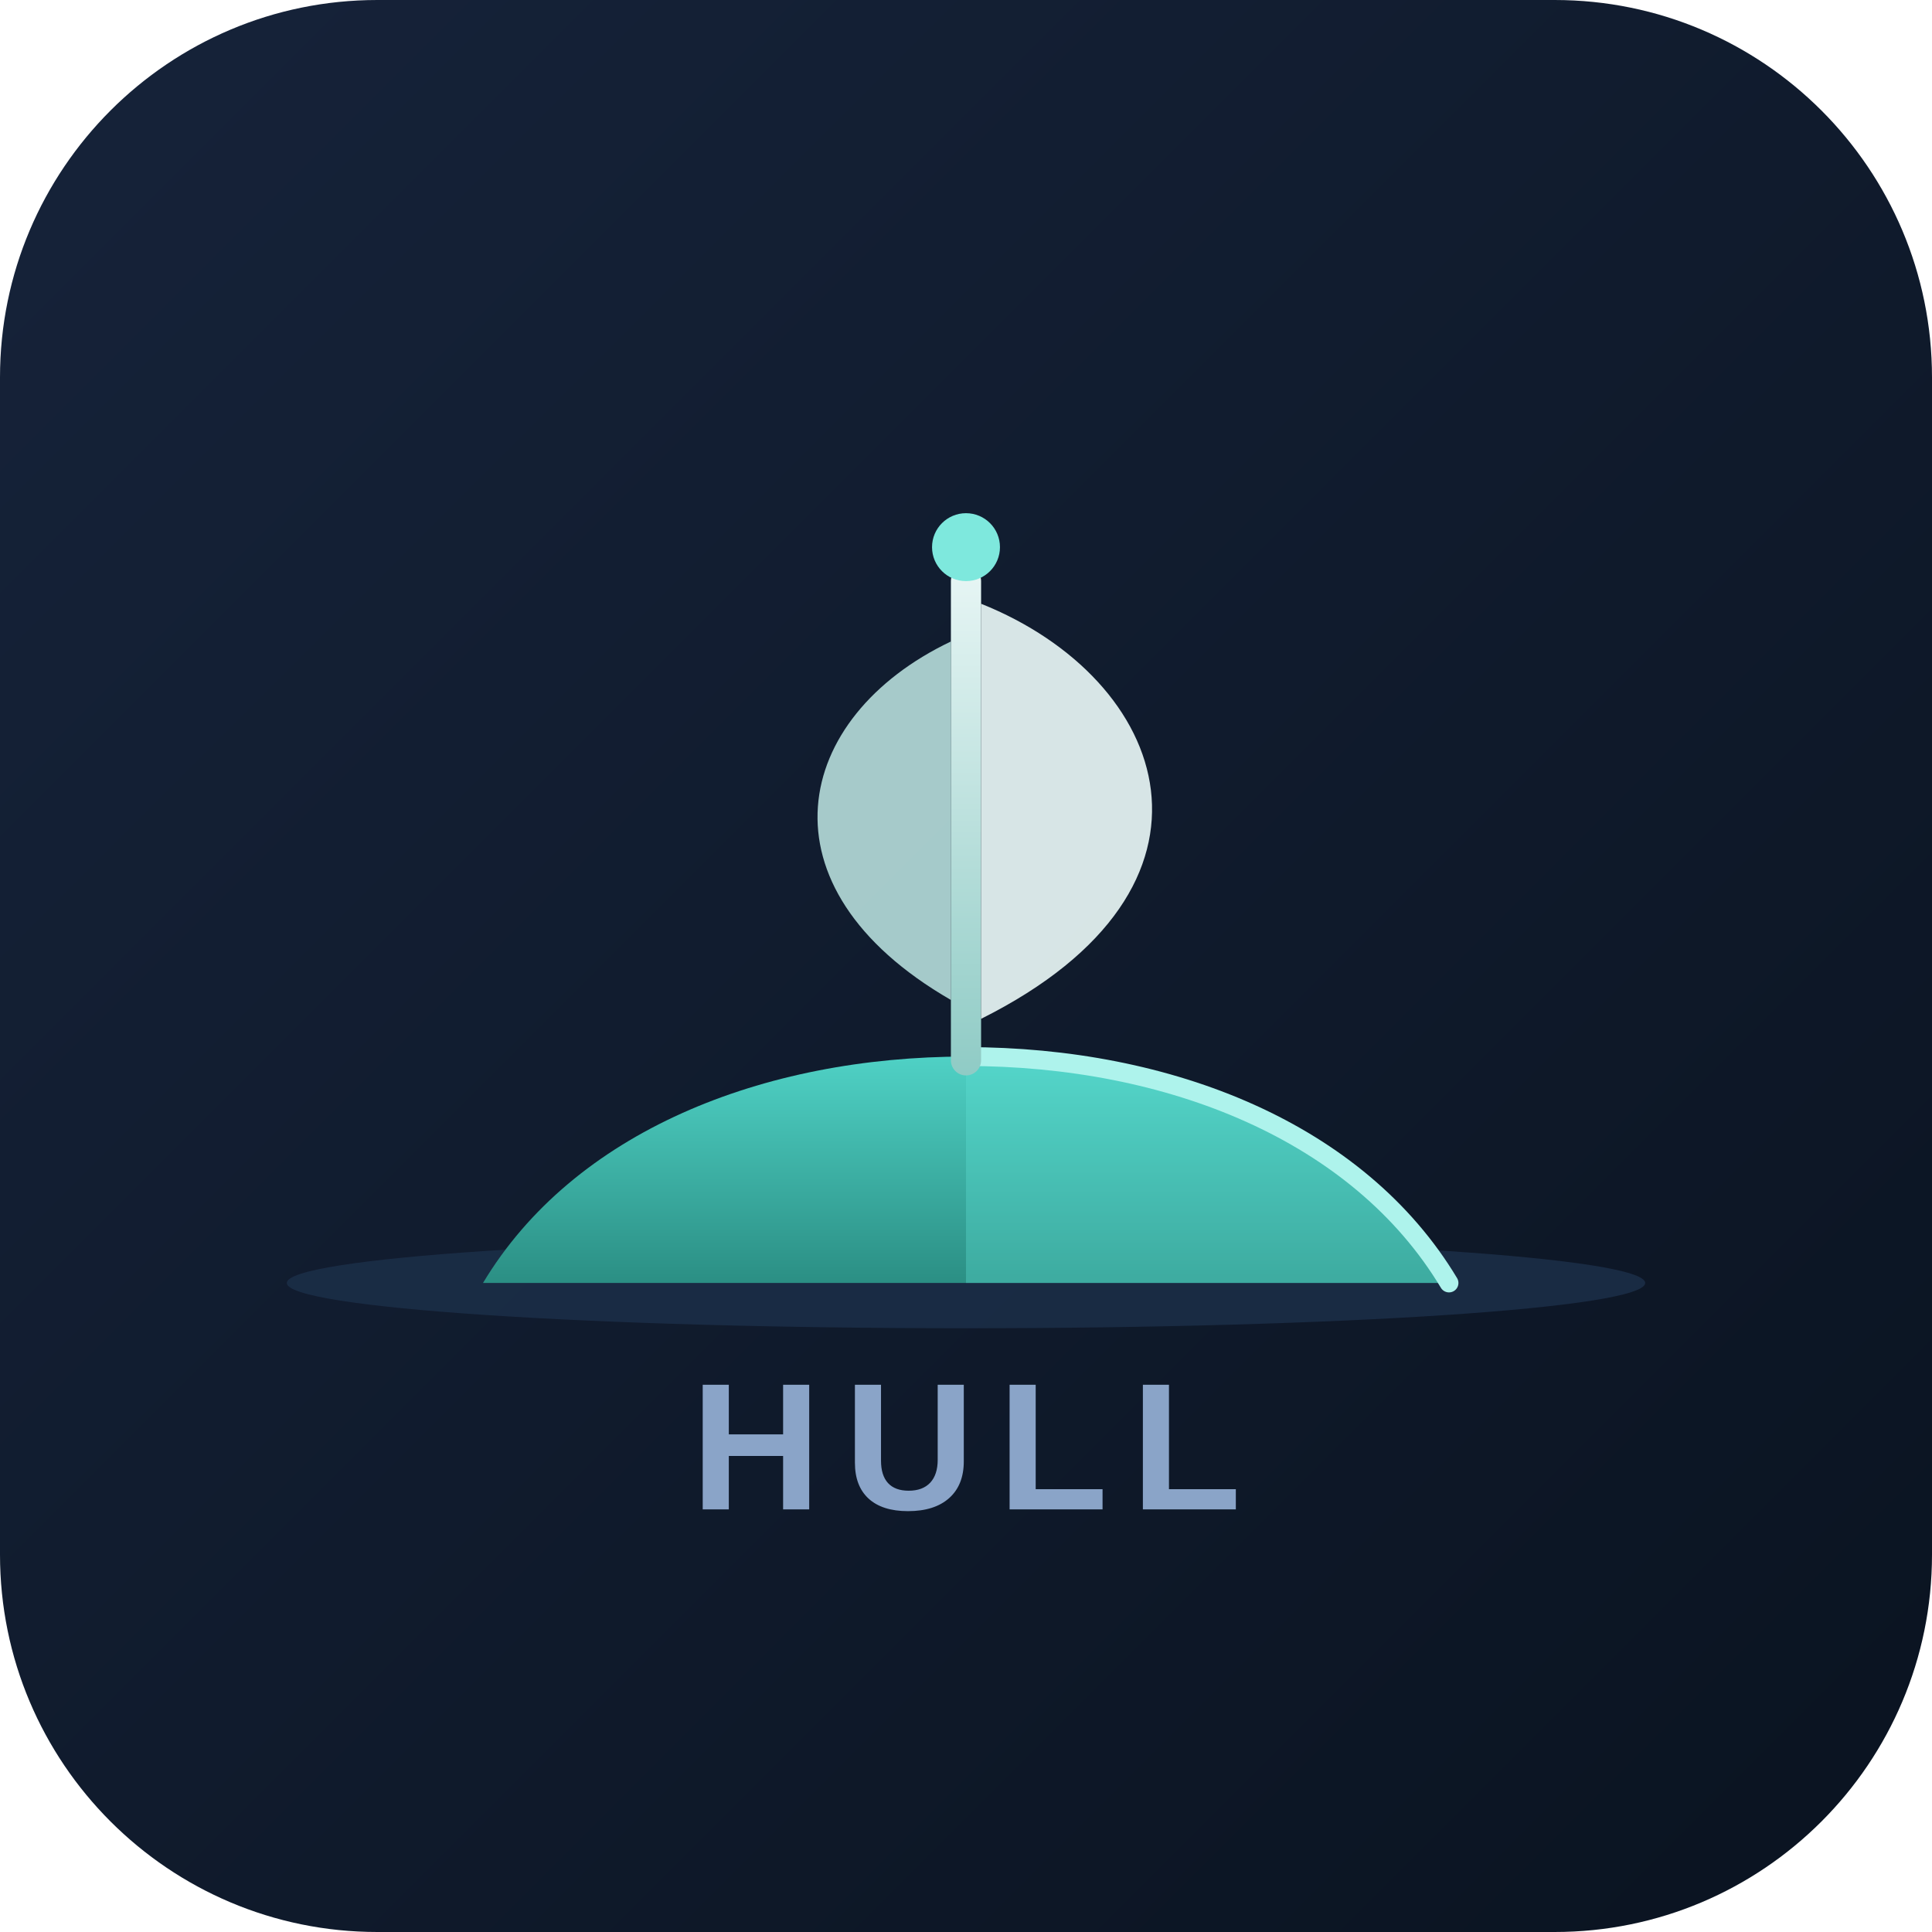
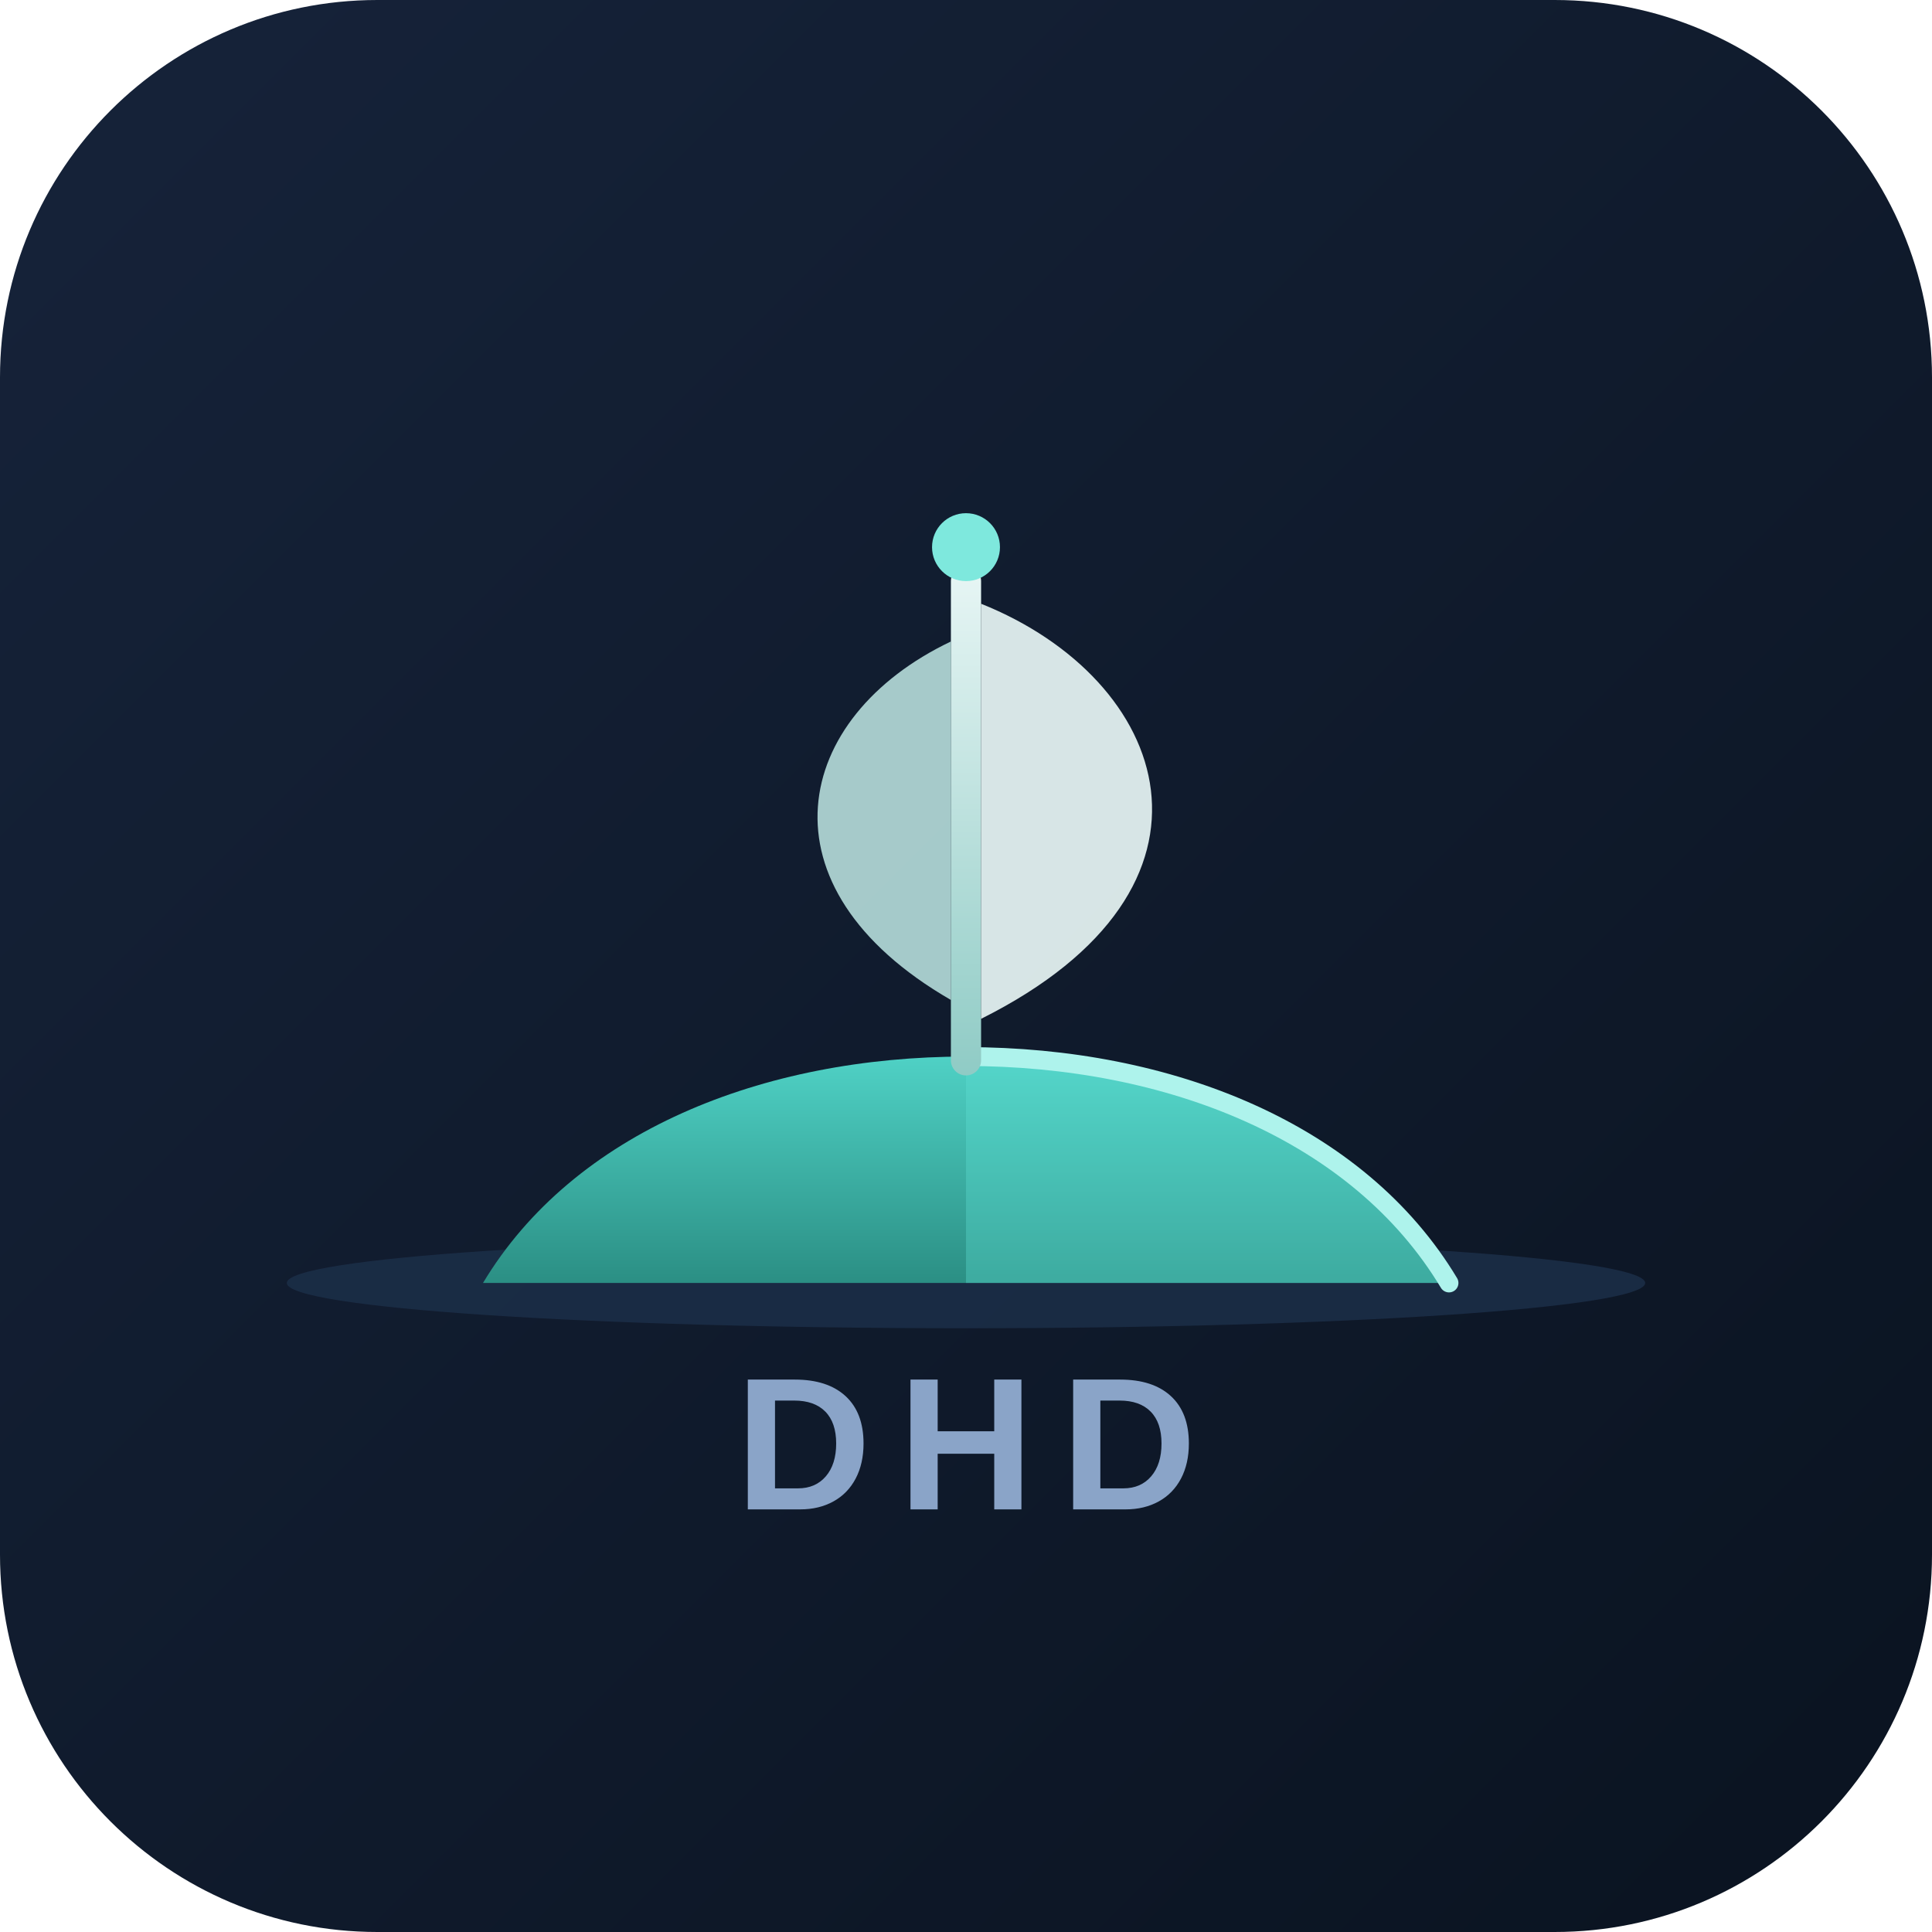
<svg xmlns="http://www.w3.org/2000/svg" width="1024" height="1024" viewBox="0 0 1024 1024">
  <defs>
    <linearGradient id="bg" x1="0" y1="0" x2="1" y2="1">
      <stop offset="0%" stop-color="#16233a" />
      <stop offset="100%" stop-color="#0a1320" />
    </linearGradient>
    <linearGradient id="hull" x1="0" y1="0" x2="0" y2="1">
      <stop offset="0%" stop-color="#4fd1c5" />
      <stop offset="100%" stop-color="#2b8f84" />
    </linearGradient>
    <linearGradient id="mast" x1="0" y1="0" x2="0" y2="1">
      <stop offset="0%" stop-color="#e8f6f5" />
      <stop offset="100%" stop-color="#8fcbc5" />
    </linearGradient>
  </defs>
  <rect x="0" y="0" width="1024" height="1024" rx="200" fill="url(#bg)" />
  <ellipse cx="512" cy="680" rx="360" ry="24" fill="#1c2f4a" opacity="0.8" />
  <path d="M 512 560            C 620 560, 720 600, 768 680            L 256 680            C 304 600, 404 560, 512 560 Z" fill="url(#hull)" />
  <path d="M 512 560            C 620 560, 720 600, 768 680            L 512 680 Z" fill="#5fe0d4" opacity="0.35" />
  <path d="M 512 560 C 620 560, 720 600, 768 680" fill="none" stroke="#aef3ec" stroke-width="10" stroke-linecap="round" />
  <rect x="504" y="300" width="16" height="270" rx="8" fill="url(#mast)" />
  <path d="M 520 320            C 620 360, 660 470, 520 540 Z" fill="#e8f6f5" opacity="0.92" />
  <path d="M 504 340            C 420 380, 400 470, 504 530 Z" fill="#bfe9e5" opacity="0.85" />
  <circle cx="512" cy="290" r="18" fill="#7ee8dd" />
-   <text x="512" y="800" text-anchor="middle" font-family="'SF Pro Display','Helvetica Neue',Arial,sans-serif" font-size="96" font-weight="600" fill="#8aa4c8" letter-spacing="12">HULL</text>
+   <text x="512" y="800" text-anchor="middle" font-family="'SF Pro Display','Helvetica Neue',Arial,sans-serif" font-size="100" font-weight="700" fill="#8aa4c8" letter-spacing="14">DHD</text>
</svg>
